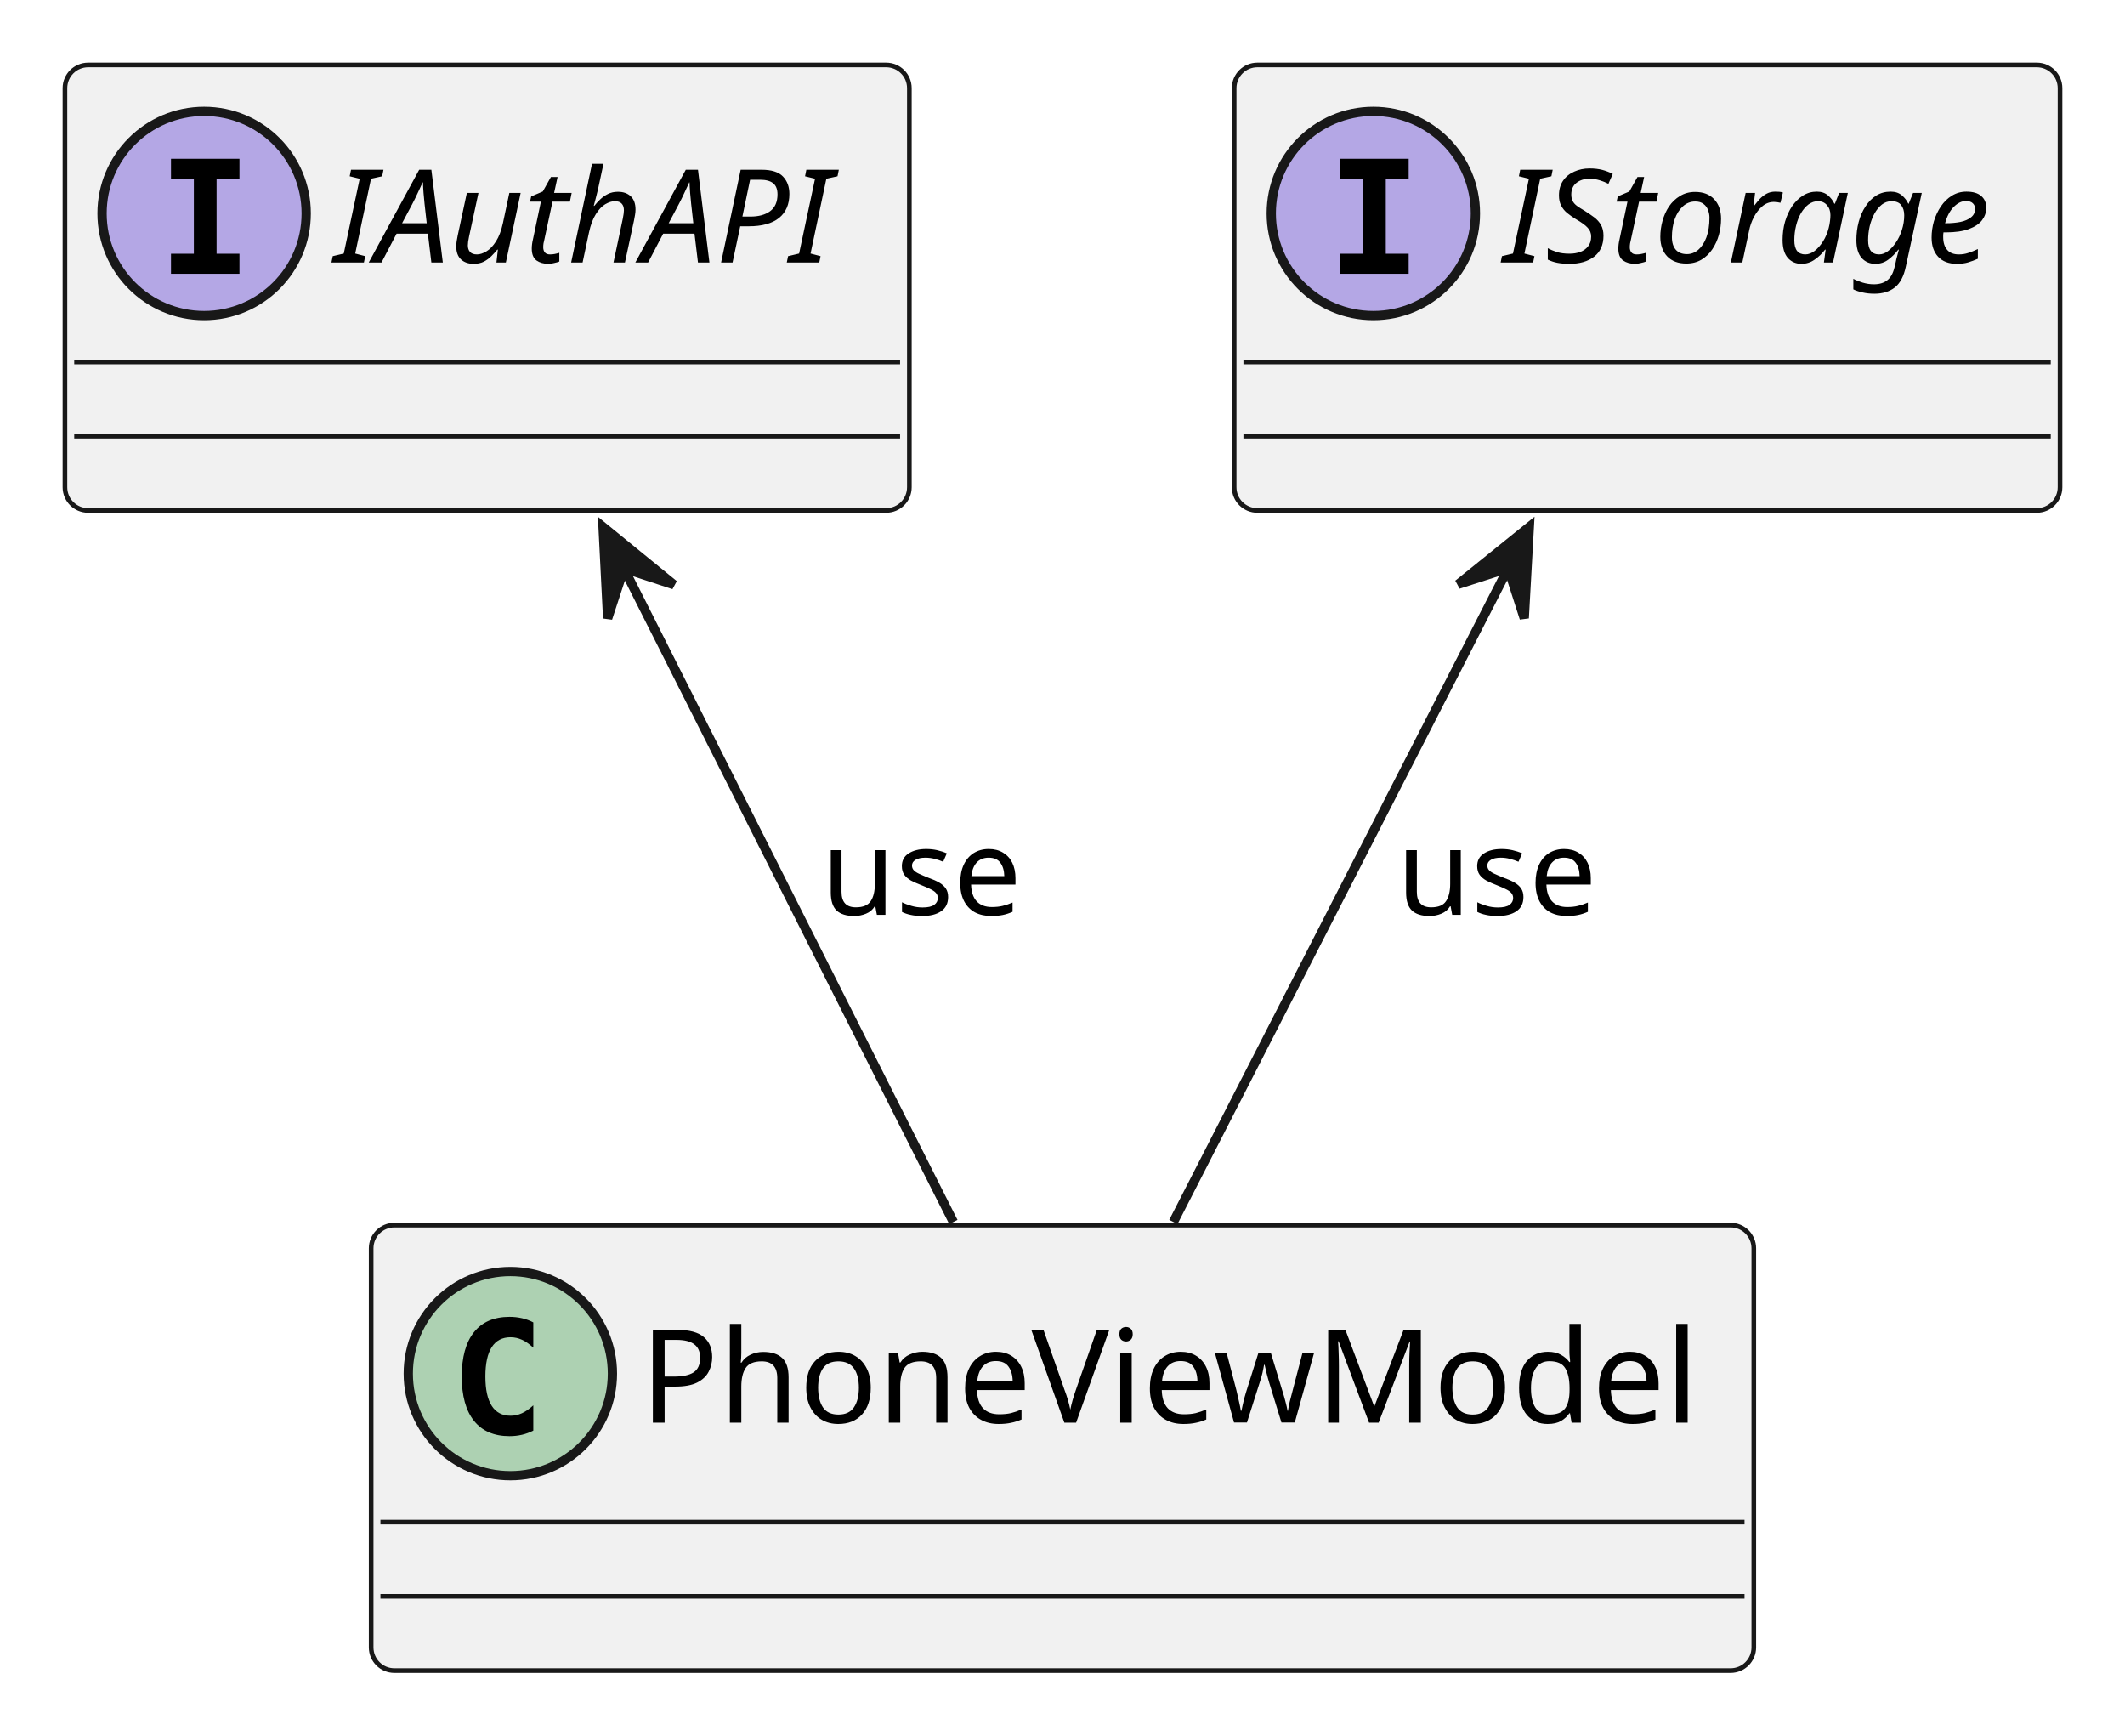
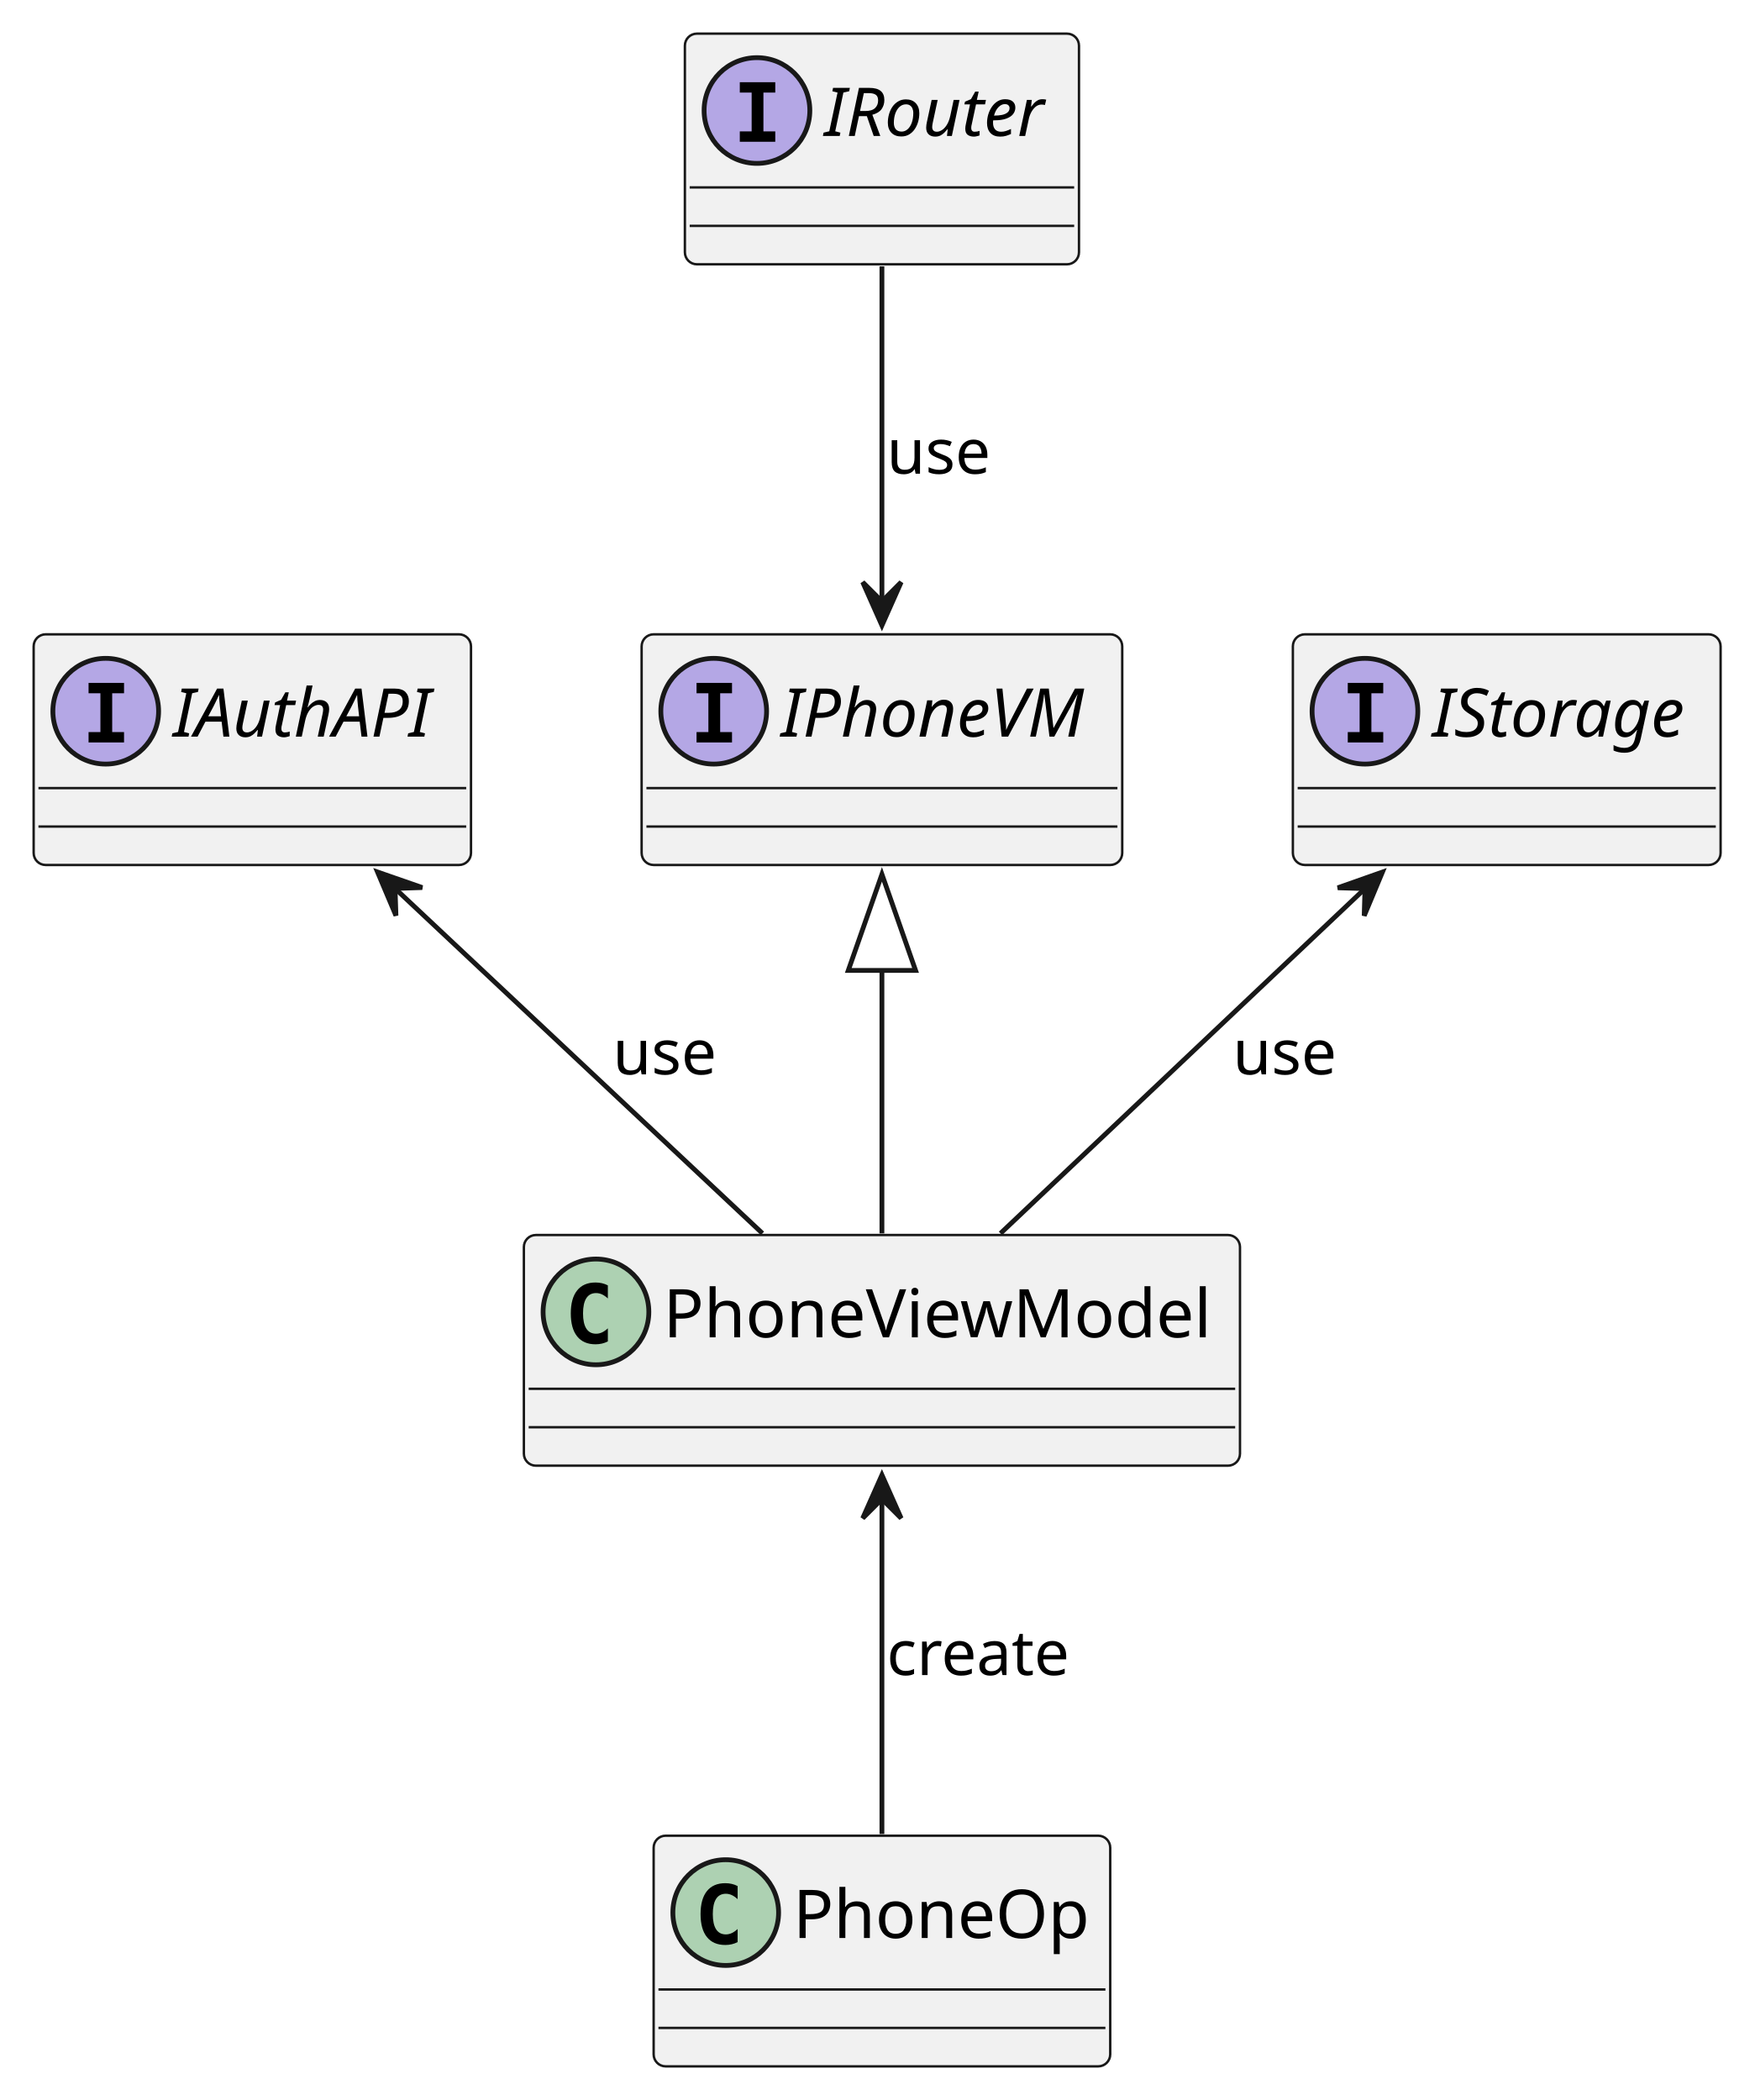
- <svg xmlns="http://www.w3.org/2000/svg" contentStyleType="text/css" height="187px" preserveAspectRatio="none" style="width:229px;height:187px;background:#FFFFFF;" version="1.1" viewBox="0 0 229 187" width="229px" zoomAndPan="magnify">
+ <svg xmlns="http://www.w3.org/2000/svg" contentStyleType="text/css" height="437px" preserveAspectRatio="none" style="width:365px;height:437px;background:#FFFFFF;" version="1.1" viewBox="0 0 365 437" width="365px" zoomAndPan="magnify">
  <defs />
  <g>
+     <g id="elem_IRouter">
+       <rect codeLine="1" fill="#F1F1F1" height="48" id="IRouter" rx="2.5" ry="2.5" style="stroke:#181818;stroke-width:0.5;" width="82" x="142.5" y="7" />
+       <ellipse cx="157.5" cy="23" fill="#B4A7E5" rx="11" ry="11" style="stroke:#181818;stroke-width:1.0;" />
+       <path d="M153.928,19.265 L153.928,17.107 L161.307,17.107 L161.307,19.265 L158.842,19.265 L158.842,27.342 L161.307,27.342 L161.307,29.5 L153.928,29.5 L153.928,27.342 L156.393,27.342 L156.393,19.265 Z " fill="#000000" />
+       <text fill="#000000" font-family="sans-serif" font-size="14" font-style="italic" lengthAdjust="spacing" textLength="50" x="171.5" y="28.291">IRouter</text>
+       <line style="stroke:#181818;stroke-width:0.5;" x1="143.5" x2="223.5" y1="39" y2="39" />
+       <line style="stroke:#181818;stroke-width:0.5;" x1="143.5" x2="223.5" y1="47" y2="47" />
+     </g>
    <g id="elem_IStorage">
-       <rect codeLine="1" fill="#F1F1F1" height="48" id="IStorage" rx="2.5" ry="2.5" style="stroke:#181818;stroke-width:0.5;" width="89" x="133" y="7" />
-       <ellipse cx="148" cy="23" fill="#B4A7E5" rx="11" ry="11" style="stroke:#181818;stroke-width:1.0;" />
-       <path d="M144.428,19.265 L144.428,17.107 L151.807,17.107 L151.807,19.265 L149.342,19.265 L149.342,27.342 L151.807,27.342 L151.807,29.5 L144.428,29.5 L144.428,27.342 L146.893,27.342 L146.893,19.265 Z " fill="#000000" />
-       <text fill="#000000" font-family="sans-serif" font-size="14" font-style="italic" lengthAdjust="spacing" textLength="57" x="162" y="28.291">IStorage</text>
-       <line style="stroke:#181818;stroke-width:0.5;" x1="134" x2="221" y1="39" y2="39" />
-       <line style="stroke:#181818;stroke-width:0.5;" x1="134" x2="221" y1="47" y2="47" />
+       <rect codeLine="2" fill="#F1F1F1" height="48" id="IStorage" rx="2.5" ry="2.5" style="stroke:#181818;stroke-width:0.5;" width="89" x="269" y="132" />
+       <ellipse cx="284" cy="148" fill="#B4A7E5" rx="11" ry="11" style="stroke:#181818;stroke-width:1.0;" />
+       <path d="M280.428,144.265 L280.428,142.107 L287.807,142.107 L287.807,144.265 L285.342,144.265 L285.342,152.342 L287.807,152.342 L287.807,154.5 L280.428,154.5 L280.428,152.342 L282.893,152.342 L282.893,144.265 Z " fill="#000000" />
+       <text fill="#000000" font-family="sans-serif" font-size="14" font-style="italic" lengthAdjust="spacing" textLength="57" x="298" y="153.291">IStorage</text>
+       <line style="stroke:#181818;stroke-width:0.5;" x1="270" x2="357" y1="164" y2="164" />
+       <line style="stroke:#181818;stroke-width:0.5;" x1="270" x2="357" y1="172" y2="172" />
+     </g>
+     <g id="elem_IPhoneVM">
+       <rect codeLine="3" fill="#F1F1F1" height="48" id="IPhoneVM" rx="2.5" ry="2.5" style="stroke:#181818;stroke-width:0.5;" width="100" x="133.5" y="132" />
+       <ellipse cx="148.5" cy="148" fill="#B4A7E5" rx="11" ry="11" style="stroke:#181818;stroke-width:1.0;" />
+       <path d="M144.928,144.265 L144.928,142.107 L152.307,142.107 L152.307,144.265 L149.842,144.265 L149.842,152.342 L152.307,152.342 L152.307,154.5 L144.928,154.5 L144.928,152.342 L147.393,152.342 L147.393,144.265 Z " fill="#000000" />
+       <text fill="#000000" font-family="sans-serif" font-size="14" font-style="italic" lengthAdjust="spacing" textLength="68" x="162.5" y="153.291">IPhoneVM</text>
+       <line style="stroke:#181818;stroke-width:0.5;" x1="134.5" x2="232.5" y1="164" y2="164" />
+       <line style="stroke:#181818;stroke-width:0.5;" x1="134.5" x2="232.5" y1="172" y2="172" />
    </g>
    <g id="elem_IAuthAPI">
-       <rect codeLine="2" fill="#F1F1F1" height="48" id="IAuthAPI" rx="2.5" ry="2.5" style="stroke:#181818;stroke-width:0.5;" width="91" x="7" y="7" />
-       <ellipse cx="22" cy="23" fill="#B4A7E5" rx="11" ry="11" style="stroke:#181818;stroke-width:1.0;" />
-       <path d="M18.428,19.265 L18.428,17.107 L25.807,17.107 L25.807,19.265 L23.342,19.265 L23.342,27.342 L25.807,27.342 L25.807,29.5 L18.428,29.5 L18.428,27.342 L20.893,27.342 L20.893,19.265 Z " fill="#000000" />
-       <text fill="#000000" font-family="sans-serif" font-size="14" font-style="italic" lengthAdjust="spacing" textLength="59" x="36" y="28.291">IAuthAPI</text>
-       <line style="stroke:#181818;stroke-width:0.5;" x1="8" x2="97" y1="39" y2="39" />
-       <line style="stroke:#181818;stroke-width:0.5;" x1="8" x2="97" y1="47" y2="47" />
+       <rect codeLine="4" fill="#F1F1F1" height="48" id="IAuthAPI" rx="2.5" ry="2.5" style="stroke:#181818;stroke-width:0.5;" width="91" x="7" y="132" />
+       <ellipse cx="22" cy="148" fill="#B4A7E5" rx="11" ry="11" style="stroke:#181818;stroke-width:1.0;" />
+       <path d="M18.428,144.265 L18.428,142.107 L25.807,142.107 L25.807,144.265 L23.342,144.265 L23.342,152.342 L25.807,152.342 L25.807,154.5 L18.428,154.5 L18.428,152.342 L20.893,152.342 L20.893,144.265 Z " fill="#000000" />
+       <text fill="#000000" font-family="sans-serif" font-size="14" font-style="italic" lengthAdjust="spacing" textLength="59" x="36" y="153.291">IAuthAPI</text>
+       <line style="stroke:#181818;stroke-width:0.5;" x1="8" x2="97" y1="164" y2="164" />
+       <line style="stroke:#181818;stroke-width:0.5;" x1="8" x2="97" y1="172" y2="172" />
    </g>
    <g id="elem_PhoneViewModel">
-       <rect codeLine="3" fill="#F1F1F1" height="48" id="PhoneViewModel" rx="2.5" ry="2.5" style="stroke:#181818;stroke-width:0.5;" width="149" x="40" y="132" />
-       <ellipse cx="55" cy="148" fill="#ADD1B2" rx="11" ry="11" style="stroke:#181818;stroke-width:1.0;" />
-       <path d="M57.473,154.143 Q56.892,154.442 56.253,154.591 Q55.614,154.741 54.908,154.741 Q52.401,154.741 51.081,153.089 Q49.762,151.437 49.762,148.316 Q49.762,145.186 51.081,143.535 Q52.401,141.883 54.908,141.883 Q55.614,141.883 56.261,142.032 Q56.909,142.182 57.473,142.481 L57.473,145.203 Q56.842,144.622 56.249,144.352 Q55.655,144.083 55.024,144.083 Q53.68,144.083 52.995,145.149 Q52.31,146.216 52.31,148.316 Q52.31,150.408 52.995,151.474 Q53.68,152.541 55.024,152.541 Q55.655,152.541 56.249,152.271 Q56.842,152.001 57.473,151.42 Z " fill="#000000" />
-       <text fill="#000000" font-family="sans-serif" font-size="14" lengthAdjust="spacing" textLength="117" x="69" y="153.291">PhoneViewModel</text>
-       <line style="stroke:#181818;stroke-width:0.5;" x1="41" x2="188" y1="164" y2="164" />
-       <line style="stroke:#181818;stroke-width:0.5;" x1="41" x2="188" y1="172" y2="172" />
+       <rect codeLine="5" fill="#F1F1F1" height="48" id="PhoneViewModel" rx="2.5" ry="2.5" style="stroke:#181818;stroke-width:0.5;" width="149" x="109" y="257" />
+       <ellipse cx="124" cy="273" fill="#ADD1B2" rx="11" ry="11" style="stroke:#181818;stroke-width:1.0;" />
+       <path d="M126.473,279.143 Q125.892,279.442 125.253,279.591 Q124.614,279.741 123.908,279.741 Q121.401,279.741 120.082,278.089 Q118.762,276.437 118.762,273.316 Q118.762,270.187 120.082,268.535 Q121.401,266.883 123.908,266.883 Q124.614,266.883 125.261,267.032 Q125.909,267.182 126.473,267.481 L126.473,270.203 Q125.842,269.622 125.249,269.352 Q124.655,269.082 124.024,269.082 Q122.68,269.082 121.995,270.149 Q121.31,271.216 121.31,273.316 Q121.31,275.408 121.995,276.474 Q122.68,277.541 124.024,277.541 Q124.655,277.541 125.249,277.271 Q125.842,277.002 126.473,276.42 Z " fill="#000000" />
+       <text fill="#000000" font-family="sans-serif" font-size="14" lengthAdjust="spacing" textLength="117" x="138" y="278.291">PhoneViewModel</text>
+       <line style="stroke:#181818;stroke-width:0.5;" x1="110" x2="257" y1="289" y2="289" />
+       <line style="stroke:#181818;stroke-width:0.5;" x1="110" x2="257" y1="297" y2="297" />
+     </g>
+     <g id="elem_PhoneOp">
+       <rect codeLine="6" fill="#F1F1F1" height="48" id="PhoneOp" rx="2.5" ry="2.5" style="stroke:#181818;stroke-width:0.5;" width="95" x="136" y="382" />
+       <ellipse cx="151" cy="398" fill="#ADD1B2" rx="11" ry="11" style="stroke:#181818;stroke-width:1.0;" />
+       <path d="M153.473,404.143 Q152.892,404.442 152.253,404.591 Q151.614,404.741 150.908,404.741 Q148.401,404.741 147.082,403.089 Q145.762,401.437 145.762,398.316 Q145.762,395.187 147.082,393.535 Q148.401,391.883 150.908,391.883 Q151.614,391.883 152.261,392.032 Q152.909,392.182 153.473,392.481 L153.473,395.203 Q152.842,394.622 152.249,394.352 Q151.655,394.082 151.024,394.082 Q149.68,394.082 148.995,395.149 Q148.31,396.216 148.31,398.316 Q148.31,400.408 148.995,401.474 Q149.68,402.541 151.024,402.541 Q151.655,402.541 152.249,402.271 Q152.842,402.002 153.473,401.42 Z " fill="#000000" />
+       <text fill="#000000" font-family="sans-serif" font-size="14" lengthAdjust="spacing" textLength="63" x="165" y="403.291">PhoneOp</text>
+       <line style="stroke:#181818;stroke-width:0.5;" x1="137" x2="230" y1="414" y2="414" />
+       <line style="stroke:#181818;stroke-width:0.5;" x1="137" x2="230" y1="422" y2="422" />
    </g>
    <g id="link_IStorage_PhoneViewModel">
-       <path codeLine="5" d="M162.64,61.01 C151.6,82.57 136.73,111.6 126.45,131.66 " fill="none" id="IStorage-backto-PhoneViewModel" style="stroke:#181818;stroke-width:1.0;" />
-       <polygon fill="#181818" points="164.81,56.77,157.144,62.953,162.528,61.219,164.262,66.604,164.81,56.77" style="stroke:#181818;stroke-width:1.0;" />
-       <text fill="#000000" font-family="sans-serif" font-size="13" lengthAdjust="spacing" textLength="22" x="150.5" y="98.568">use</text>
+       <path codeLine="8" d="M284.28,184.65 C261.36,206.33 229.82,236.17 208.17,256.66 " fill="none" id="IStorage-backto-PhoneViewModel" style="stroke:#181818;stroke-width:1.0;" />
+       <polygon fill="#181818" points="287.64,181.47,278.351,184.744,284.006,184.904,283.846,190.559,287.64,181.47" style="stroke:#181818;stroke-width:1.0;" />
+       <text fill="#000000" font-family="sans-serif" font-size="13" lengthAdjust="spacing" textLength="22" x="256.5" y="223.568">use</text>
+     </g>
+     <g id="link_IPhoneVM_PhoneViewModel">
+       <path codeLine="9" d="M183.5,201.86 C183.5,220.44 183.5,241.21 183.5,256.66 " fill="none" id="IPhoneVM-backto-PhoneViewModel" style="stroke:#181818;stroke-width:1.0;" />
+       <polygon fill="none" points="176.5,201.94,183.5,181.94,190.5,201.94,176.5,201.94" style="stroke:#181818;stroke-width:1.0;" />
    </g>
    <g id="link_IAuthAPI_PhoneViewModel">
-       <path codeLine="6" d="M67.12,61.01 C77.99,82.57 92.62,111.6 102.74,131.66 " fill="none" id="IAuthAPI-backto-PhoneViewModel" style="stroke:#181818;stroke-width:1.0;" />
-       <polygon fill="#181818" points="64.99,56.78,65.487,66.616,67.249,61.241,72.625,63.002,64.99,56.78" style="stroke:#181818;stroke-width:1.0;" />
-       <text fill="#000000" font-family="sans-serif" font-size="13" lengthAdjust="spacing" textLength="22" x="88.5" y="98.568">use</text>
+       <path codeLine="10" d="M81.95,184.65 C105.04,206.33 136.82,236.17 158.64,256.66 " fill="none" id="IAuthAPI-backto-PhoneViewModel" style="stroke:#181818;stroke-width:1.0;" />
+       <polygon fill="#181818" points="78.55,181.46,82.381,190.533,82.198,184.879,87.852,184.696,78.55,181.46" style="stroke:#181818;stroke-width:1.0;" />
+       <text fill="#000000" font-family="sans-serif" font-size="13" lengthAdjust="spacing" textLength="22" x="127.5" y="223.568">use</text>
+     </g>
+     <g id="link_PhoneViewModel_PhoneOp">
+       <path codeLine="11" d="M183.5,311.84 C183.5,333.31 183.5,361.85 183.5,381.66 " fill="none" id="PhoneViewModel-backto-PhoneOp" style="stroke:#181818;stroke-width:1.0;" />
+       <polygon fill="#181818" points="183.5,306.94,179.5,315.94,183.5,311.94,187.5,315.94,183.5,306.94" style="stroke:#181818;stroke-width:1.0;" />
+       <text fill="#000000" font-family="sans-serif" font-size="13" lengthAdjust="spacing" textLength="38" x="184.5" y="348.568">create</text>
+     </g>
+     <g id="link_IRouter_IPhoneVM">
+       <path codeLine="12" d="M183.5,55.42 C183.5,75.26 183.5,103.8 183.5,125.25 " fill="none" id="IRouter-to-IPhoneVM" style="stroke:#181818;stroke-width:1.0;" />
+       <polygon fill="#181818" points="183.5,130.15,187.5,121.15,183.5,125.15,179.5,121.15,183.5,130.15" style="stroke:#181818;stroke-width:1.0;" />
+       <text fill="#000000" font-family="sans-serif" font-size="13" lengthAdjust="spacing" textLength="22" x="184.5" y="98.568">use</text>
    </g>
  </g>
</svg>
